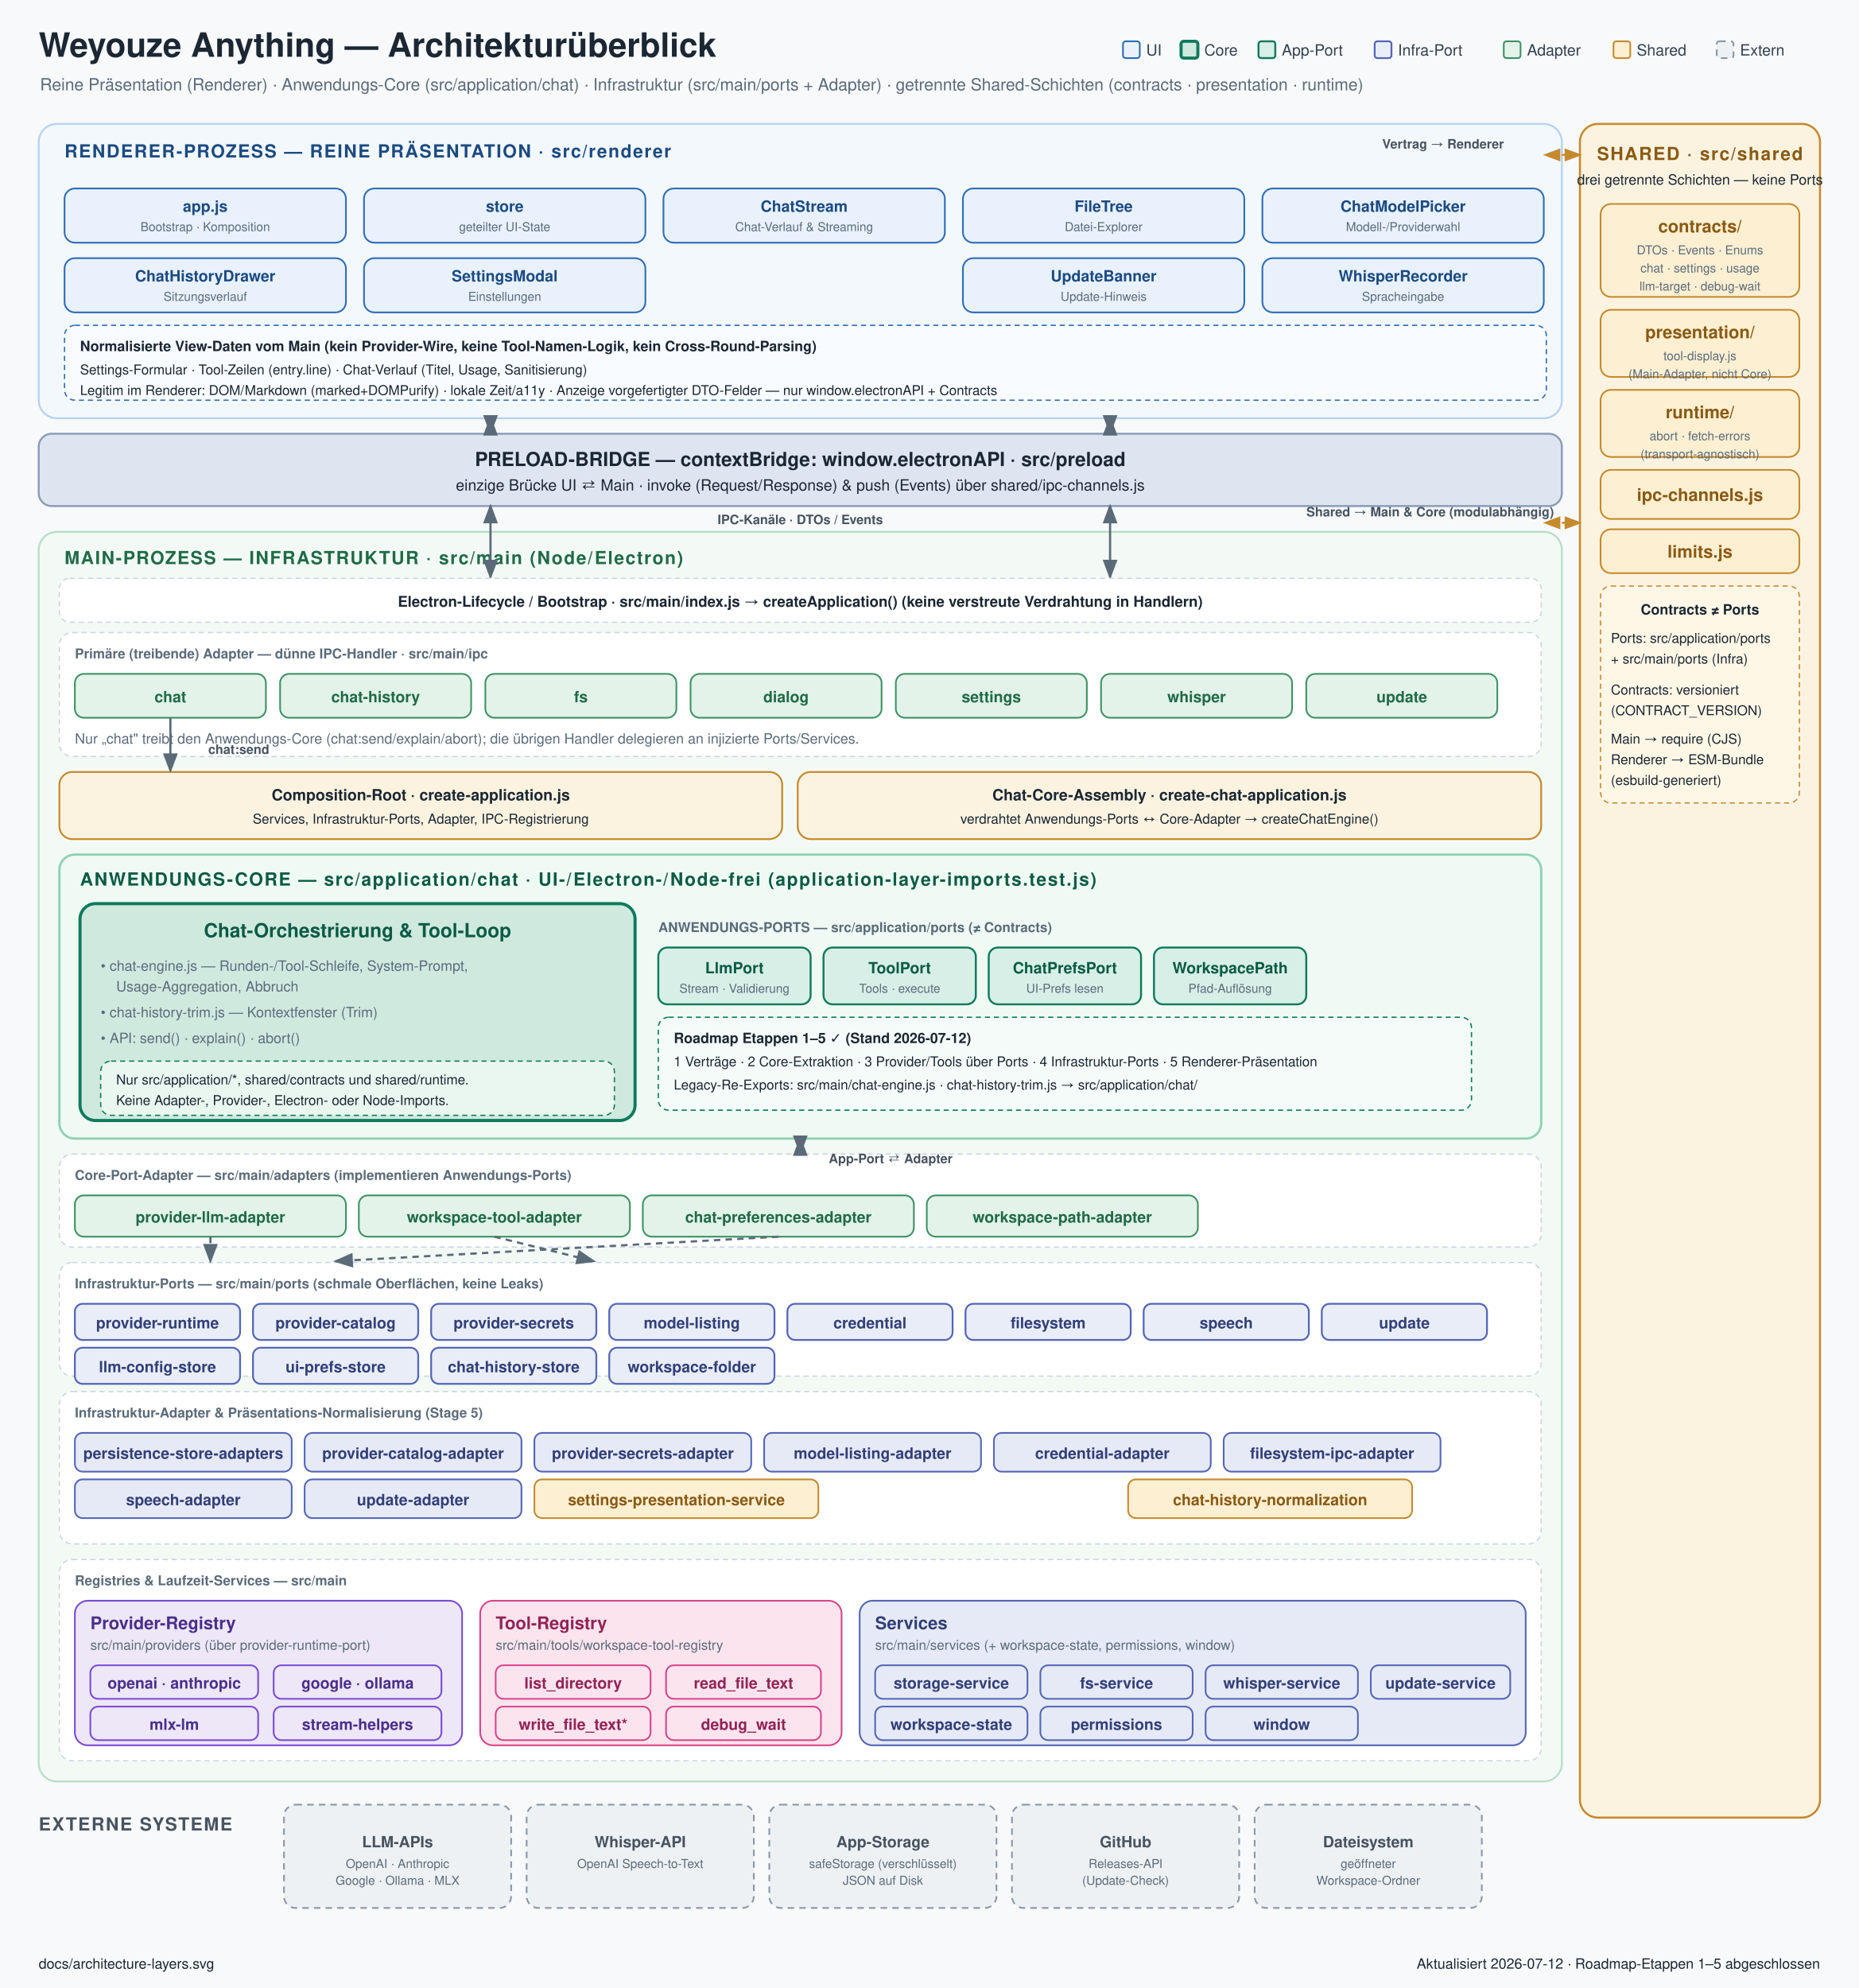
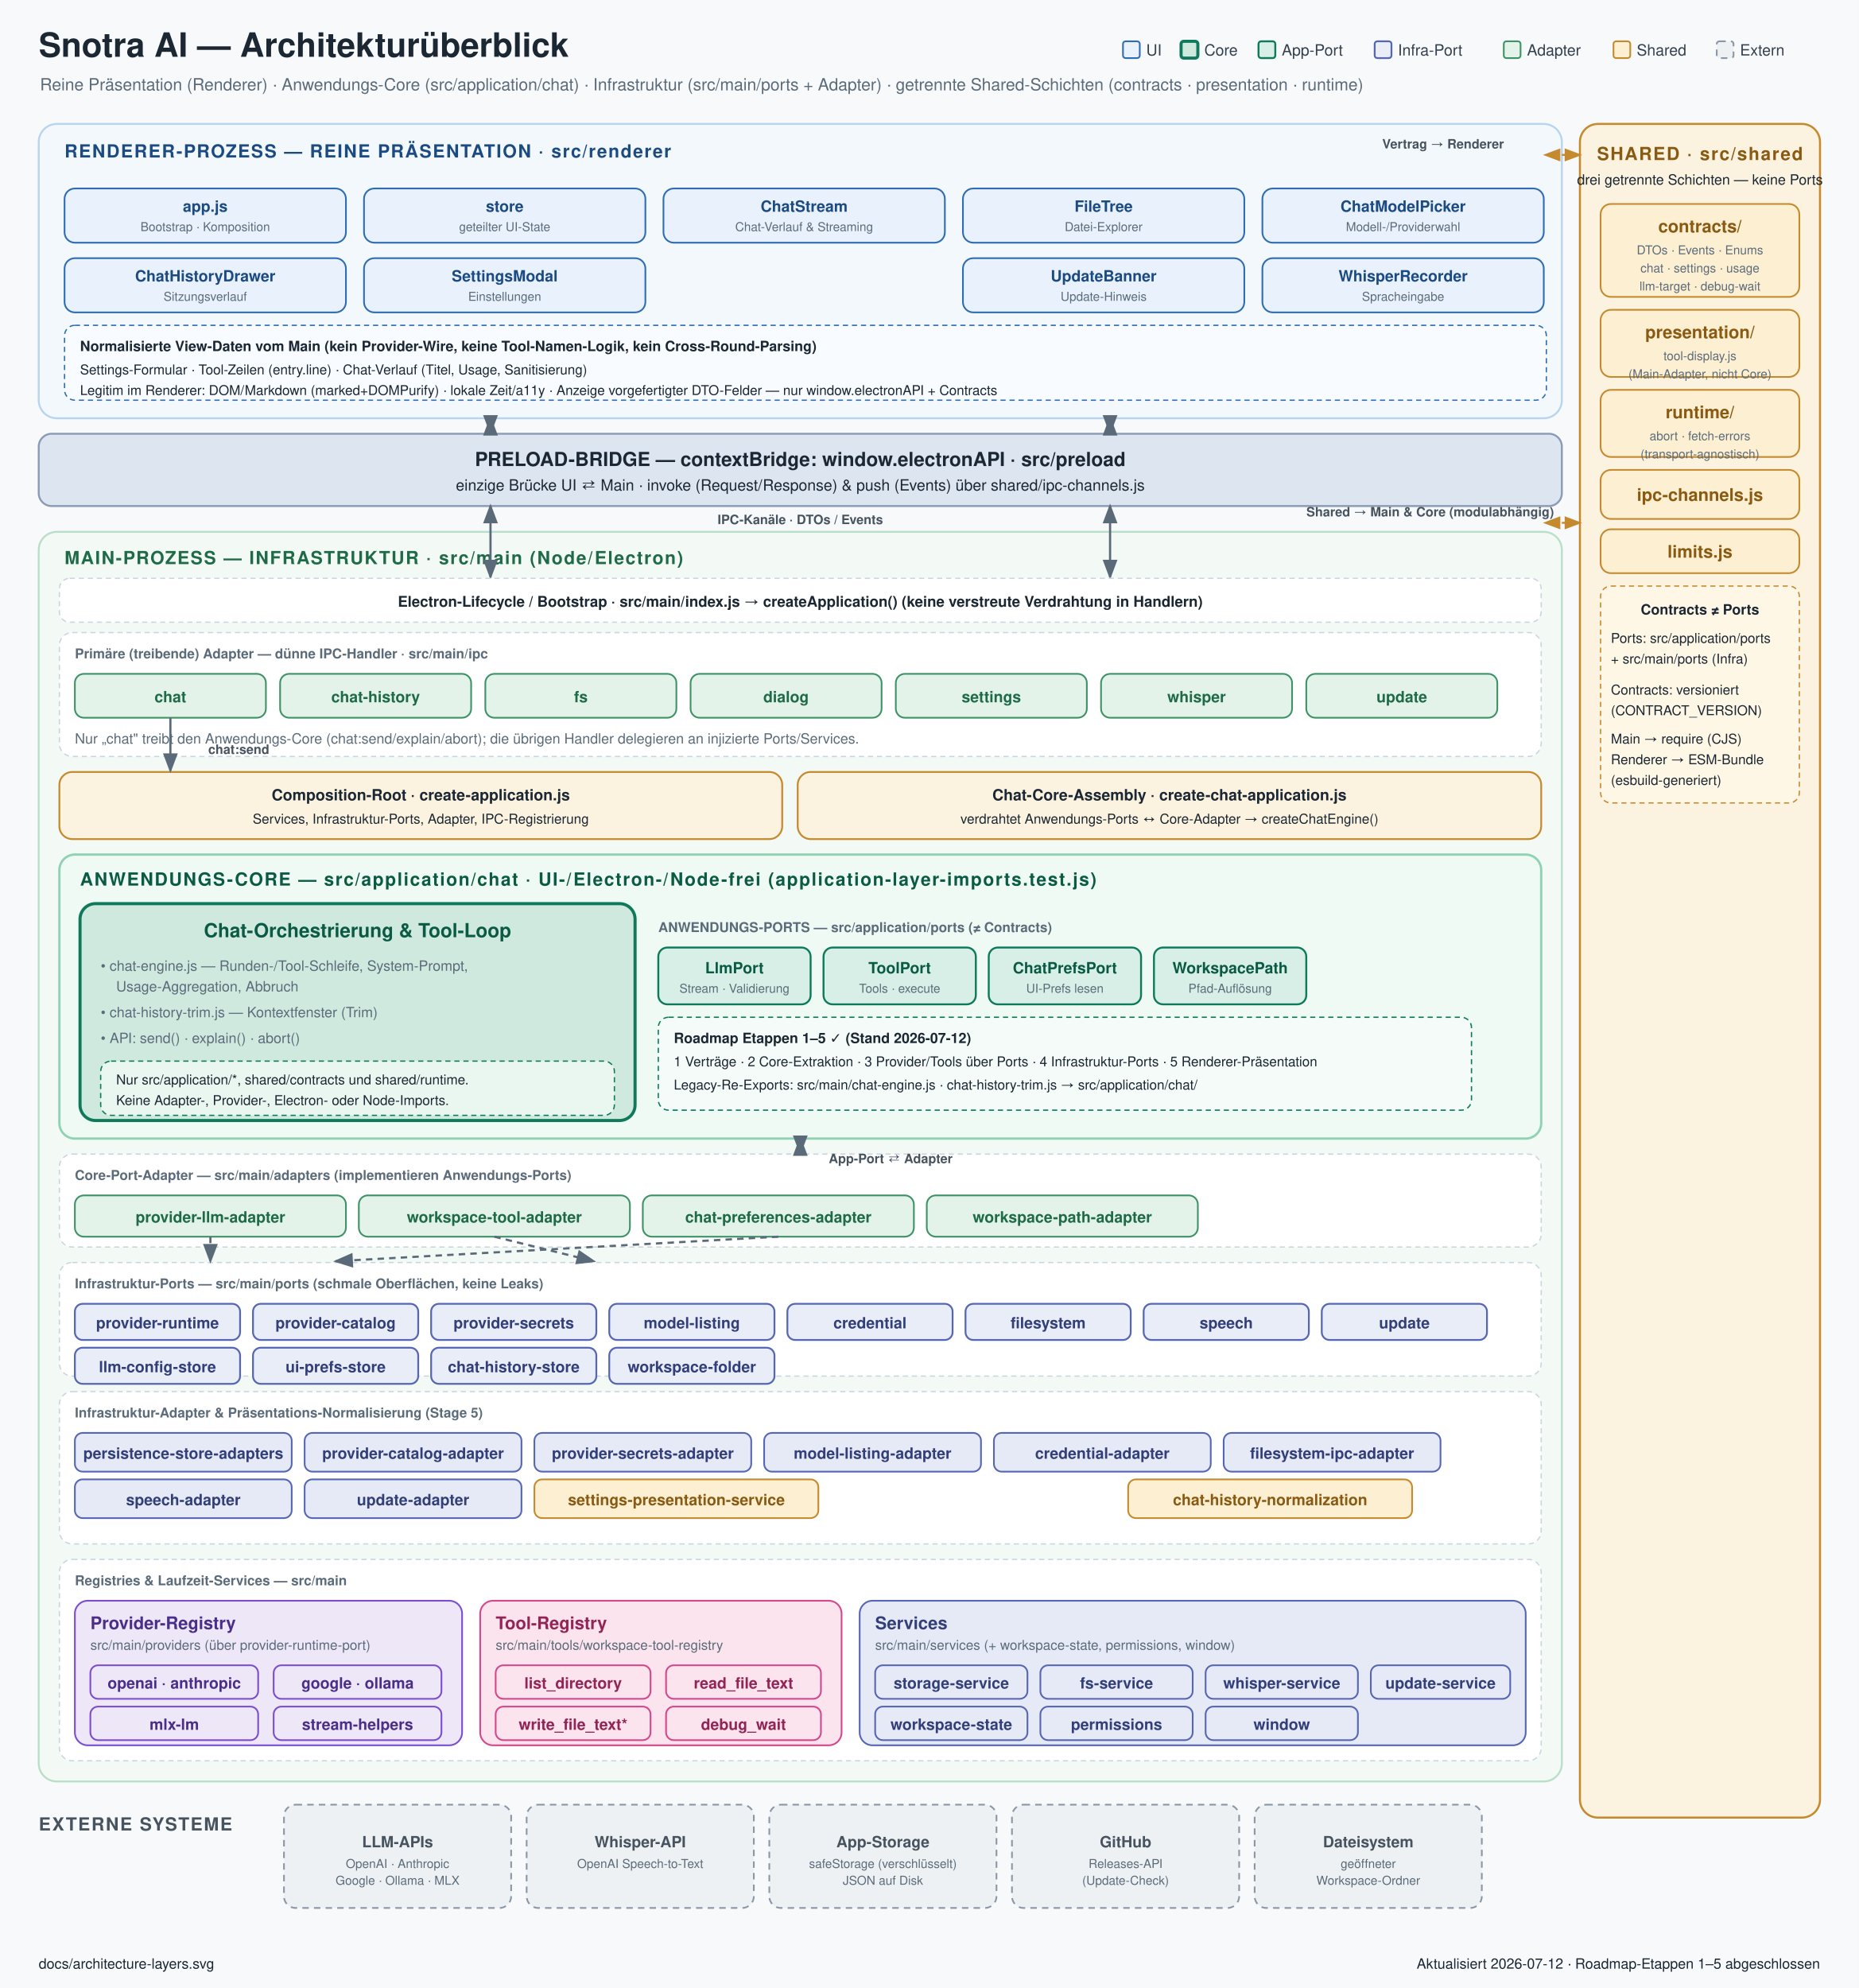
<svg xmlns="http://www.w3.org/2000/svg" viewBox="0 0 1440 1540" width="1440" height="1540" role="img" aria-labelledby="title desc" font-family="'Segoe UI', Helvetica, Arial, sans-serif">
  <defs>
    <marker id="ah" viewBox="0 0 8 6" markerWidth="9" markerHeight="7" refX="7" refY="3" orient="auto-start-reverse">
      <path d="M0,0 L8,3 L0,6 Z" fill="#5a6a78" />
    </marker>
    <marker id="ahc" viewBox="0 0 8 6" markerWidth="9" markerHeight="7" refX="7" refY="3" orient="auto-start-reverse">
      <path d="M0,0 L8,3 L0,6 Z" fill="#c68a2e" />
    </marker>
    <style>
      text{fill:#1b2733}
      .t-title{font-size:26px;font-weight:700}
      .t-sub{font-size:13px;fill:#5b6b7a}
      .zlabel{font-size:14px;font-weight:700;letter-spacing:1px}
      .btitle{font-size:13.5px;font-weight:700}
      .bsub{font-size:10.5px;fill:#5b6b7a}
      .chip{font-size:12px;font-weight:600;text-anchor:middle}
      .chipsub{font-size:9.5px;fill:#5b6b7a;text-anchor:middle}
      .note{font-size:11px;fill:#5b6b7a}
      .arrlbl{font-size:10px;fill:#47535f;font-weight:600;text-anchor:middle}
      .legend{font-size:12px;fill:#33414f}
      .tt-ui{fill:#1c4b82}.tt-hand{fill:#1f6b47}.tt-prov{fill:#4b2e8a}
      .tt-tool{fill:#922456}.tt-svc{fill:#333f78}.tt-ext{fill:#47535f}
      .tt-core{fill:#0b5b44}.tt-contract{fill:#8a5a12}
      rect.ui{fill:#e8f1fc;stroke:#2f6db3;stroke-width:1.3}
      rect.hand{fill:#e3f3e9;stroke:#3e9266;stroke-width:1.3}
      rect.prov{fill:#ede7f8;stroke:#7c4dd1;stroke-width:1.3}
      rect.tool{fill:#fbe4ee;stroke:#d5478a;stroke-width:1.3}
      rect.svc{fill:#e6eaf6;stroke:#5566b5;stroke-width:1.3}
      rect.ext{fill:#eef1f4;stroke:#8a97a6;stroke-width:1.3;stroke-dasharray:5 4}
      rect.core{fill:#cfe9df;stroke:#0e7a5b;stroke-width:2.4}
      rect.port{fill:#d7efe6;stroke:#0e7a5b;stroke-width:1.5}
      rect.iport{fill:#e8edf8;stroke:#5566b5;stroke-width:1.4}
      rect.contract{fill:#fcefd2;stroke:#c68a2e;stroke-width:1.3}
      rect.zone-ui{fill:#f3f8fd;stroke:#b8d4ee;stroke-width:1.5}
      rect.zone-core{fill:#effaf4;stroke:#8fd2b4;stroke-width:1.8}
      rect.zone-main{fill:#f3faf5;stroke:#badfc8;stroke-width:1.5}
      rect.subbox{fill:#ffffff;stroke:#cbd5e0;stroke-width:1;stroke-dasharray:4 3}
      rect.preload{fill:#dde5f0;stroke:#8a9bb5;stroke-width:1.5}
      rect.comp{fill:#fbf3e0;stroke:#c68a2e;stroke-width:1.4}
      rect.spine{fill:#fbf3e0;stroke:#c68a2e;stroke-width:1.6}
      .flow{stroke:#5a6a78;stroke-width:1.7;fill:none}
      .cflow{stroke:#c68a2e;stroke-width:1.5;fill:none;stroke-dasharray:5 4}
    </style>
  </defs>
  <rect x="0" y="0" width="1440" height="1540" fill="#f7f9fb" />
-   <text class="t-title" x="30" y="44">Weyouze Anything — Architekturüberblick</text>
+   <text class="t-title" x="30" y="44">Snotra AI — Architekturüberblick</text>
  <text class="t-sub" x="31" y="70">Reine Präsentation (Renderer) · Anwendungs-Core (src/application/chat) · Infrastruktur (src/main/ports + Adapter) · getrennte Shared-Schichten (contracts · presentation · runtime)</text>
  <g>
    <rect class="ui" x="870" y="32" width="13" height="13" rx="2" />
    <text class="legend" x="888" y="43">UI</text>
    <rect class="core" x="915" y="32" width="13" height="13" rx="2" />
    <text class="legend" x="933" y="43">Core</text>
    <rect class="port" x="975" y="32" width="13" height="13" rx="2" />
    <text class="legend" x="993" y="43">App-Port</text>
    <rect class="iport" x="1065" y="32" width="13" height="13" rx="2" />
    <text class="legend" x="1083" y="43">Infra-Port</text>
    <rect class="hand" x="1165" y="32" width="13" height="13" rx="2" />
    <text class="legend" x="1183" y="43">Adapter</text>
    <rect class="contract" x="1250" y="32" width="13" height="13" rx="2" />
    <text class="legend" x="1268" y="43">Shared</text>
    <rect class="ext" x="1330" y="32" width="13" height="13" rx="2" />
    <text class="legend" x="1348" y="43">Extern</text>
  </g>
  <rect class="zone-ui" x="30" y="96" width="1180" height="228" rx="14" />
  <text class="zlabel tt-ui" x="50" y="122">RENDERER-PROZESS — REINE PRÄSENTATION · src/renderer</text>
  <g>
    <rect class="ui" x="50" y="146" width="218" height="42" rx="8" />
    <text class="chip tt-ui" x="159" y="164">app.js</text>
    <text class="chipsub" x="159" y="179">Bootstrap · Komposition</text>
    <rect class="ui" x="282" y="146" width="218" height="42" rx="8" />
    <text class="chip tt-ui" x="391" y="164">store</text>
    <text class="chipsub" x="391" y="179">geteilter UI-State</text>
    <rect class="ui" x="514" y="146" width="218" height="42" rx="8" />
    <text class="chip tt-ui" x="623" y="164">ChatStream</text>
    <text class="chipsub" x="623" y="179">Chat-Verlauf &amp; Streaming</text>
    <rect class="ui" x="746" y="146" width="218" height="42" rx="8" />
    <text class="chip tt-ui" x="855" y="164">FileTree</text>
    <text class="chipsub" x="855" y="179">Datei-Explorer</text>
    <rect class="ui" x="978" y="146" width="218" height="42" rx="8" />
    <text class="chip tt-ui" x="1087" y="164">ChatModelPicker</text>
    <text class="chipsub" x="1087" y="179">Modell-/Providerwahl</text>
  </g>
  <g>
    <rect class="ui" x="50" y="200" width="218" height="42" rx="8" />
    <text class="chip tt-ui" x="159" y="218">ChatHistoryDrawer</text>
    <text class="chipsub" x="159" y="233">Sitzungsverlauf</text>
    <rect class="ui" x="282" y="200" width="218" height="42" rx="8" />
    <text class="chip tt-ui" x="391" y="218">SettingsModal</text>
    <text class="chipsub" x="391" y="233">Einstellungen</text>
    <rect class="ui" x="746" y="200" width="218" height="42" rx="8" />
    <text class="chip tt-ui" x="855" y="218">UpdateBanner</text>
    <text class="chipsub" x="855" y="233">Update-Hinweis</text>
    <rect class="ui" x="978" y="200" width="218" height="42" rx="8" />
    <text class="chip tt-ui" x="1087" y="218">WhisperRecorder</text>
    <text class="chipsub" x="1087" y="233">Spracheingabe</text>
  </g>
  <rect x="50" y="252" width="1148" height="58" rx="8" fill="#f8fbff" stroke="#2f6db3" stroke-width="1" stroke-dasharray="4 3" />
  <text x="62" y="272" font-size="11" font-weight="700" fill="#1c4b82">Normalisierte View-Daten vom Main (kein Provider-Wire, keine Tool-Namen-Logik, kein Cross-Round-Parsing)</text>
  <text x="62" y="290" font-size="10.5" fill="#475569">Settings-Formular · Tool-Zeilen (entry.line) · Chat-Verlauf (Titel, Usage, Sanitisierung)</text>
  <text x="62" y="306" font-size="10.5" fill="#475569">Legitim im Renderer: DOM/Markdown (marked+DOMPurify) · lokale Zeit/a11y · Anzeige vorgefertigter DTO-Felder — nur window.electronAPI + Contracts</text>
  <rect class="preload" x="30" y="336" width="1180" height="56" rx="10" />
  <text x="620" y="361" text-anchor="middle" font-size="15" font-weight="700" fill="#1e2b3d">PRELOAD-BRIDGE — contextBridge: window.electronAPI · src/preload</text>
  <text x="620" y="380" text-anchor="middle" font-size="12" fill="#475569">einzige Brücke UI ⇄ Main · invoke (Request/Response) &amp; push (Events) über shared/ipc-channels.js</text>
  <line class="flow" x1="380" y1="324" x2="380" y2="335" marker-end="url(#ah)" marker-start="url(#ah)" />
  <line class="flow" x1="860" y1="324" x2="860" y2="335" marker-end="url(#ah)" marker-start="url(#ah)" />
  <rect class="zone-main" x="30" y="412" width="1180" height="968" rx="14" />
  <text class="zlabel tt-hand" x="50" y="437">MAIN-PROZESS — INFRASTRUKTUR · src/main (Node/Electron)</text>
  <line class="flow" x1="380" y1="392" x2="380" y2="447" marker-end="url(#ah)" marker-start="url(#ah)" />
  <line class="flow" x1="860" y1="392" x2="860" y2="447" marker-end="url(#ah)" marker-start="url(#ah)" />
  <text class="arrlbl" x="620" y="406">IPC-Kanäle · DTOs / Events</text>
  <rect class="subbox" x="46" y="448" width="1148" height="34" rx="8" />
  <text x="620" y="470" text-anchor="middle" font-size="11.5" font-weight="700" fill="#47535f">Electron-Lifecycle / Bootstrap · src/main/index.js → createApplication() (keine verstreute Verdrahtung in Handlern)</text>
  <rect class="subbox" x="46" y="490" width="1148" height="96" rx="10" />
  <text class="bsub" x="58" y="510" font-weight="700" fill="#1f6b47">Primäre (treibende) Adapter — dünne IPC-Handler · src/main/ipc</text>
  <g>
    <rect class="hand" x="58" y="522" width="148" height="34" rx="7" />
    <text class="chip tt-hand" x="132" y="544">chat</text>
    <rect class="hand" x="217" y="522" width="148" height="34" rx="7" />
    <text class="chip tt-hand" x="291" y="544">chat-history</text>
    <rect class="hand" x="376" y="522" width="148" height="34" rx="7" />
    <text class="chip tt-hand" x="450" y="544">fs</text>
    <rect class="hand" x="535" y="522" width="148" height="34" rx="7" />
    <text class="chip tt-hand" x="609" y="544">dialog</text>
    <rect class="hand" x="694" y="522" width="148" height="34" rx="7" />
    <text class="chip tt-hand" x="768" y="544">settings</text>
    <rect class="hand" x="853" y="522" width="148" height="34" rx="7" />
    <text class="chip tt-hand" x="927" y="544">whisper</text>
    <rect class="hand" x="1012" y="522" width="148" height="34" rx="7" />
    <text class="chip tt-hand" x="1086" y="544">update</text>
  </g>
  <text class="note" x="58" y="576">Nur „chat" treibt den Anwendungs-Core (chat:send/explain/abort); die übrigen Handler delegieren an injizierte Ports/Services.</text>
  <rect class="comp" x="46" y="598" width="560" height="52" rx="10" />
  <text x="326" y="620" text-anchor="middle" font-size="12" font-weight="700" fill="#8a5a12">Composition-Root · create-application.js</text>
  <text x="326" y="638" text-anchor="middle" font-size="10.5" fill="#8a5a12">Services, Infrastruktur-Ports, Adapter, IPC-Registrierung</text>
  <rect class="comp" x="618" y="598" width="576" height="52" rx="10" />
  <text x="906" y="620" text-anchor="middle" font-size="12" font-weight="700" fill="#8a5a12">Chat-Core-Assembly · create-chat-application.js</text>
  <text x="906" y="638" text-anchor="middle" font-size="10.5" fill="#8a5a12">verdrahtet Anwendungs-Ports ↔ Core-Adapter → createChatEngine()</text>
  <line class="flow" x1="132" y1="556" x2="132" y2="597" marker-end="url(#ah)" />
  <text class="arrlbl" x="185" y="584">chat:send</text>
  <rect class="zone-core" x="46" y="662" width="1148" height="220" rx="12" />
  <text class="zlabel tt-core" x="62" y="686">ANWENDUNGS-CORE — src/application/chat · UI-/Electron-/Node-frei (application-layer-imports.test.js)</text>
  <rect class="core" x="62" y="700" width="430" height="168" rx="12" />
  <text x="277" y="726" text-anchor="middle" font-size="15" font-weight="700" class="tt-core">Chat-Orchestrierung &amp; Tool-Loop</text>
  <text class="note" x="78" y="752" fill="#204b3d">• chat-engine.js — Runden-/Tool-Schleife, System-Prompt,</text>
  <text class="note" x="90" y="768" fill="#204b3d">Usage-Aggregation, Abbruch</text>
  <text class="note" x="78" y="788" fill="#204b3d">• chat-history-trim.js — Kontextfenster (Trim)</text>
  <text class="note" x="78" y="808" fill="#204b3d">• API: send() · explain() · abort()</text>
  <rect x="78" y="822" width="398" height="42" rx="8" fill="#eaf7f0" stroke="#0e7a5b" stroke-width="1" stroke-dasharray="4 3" />
  <text x="90" y="840" font-size="10.5" fill="#356b58">Nur src/application/*, shared/contracts und shared/runtime.</text>
  <text x="90" y="856" font-size="10.5" fill="#356b58">Keine Adapter-, Provider-, Electron- oder Node-Imports.</text>
  <text class="bsub" x="510" y="722" font-weight="700" fill="#0b5b44">ANWENDUNGS-PORTS — src/application/ports (≠ Contracts)</text>
  <g>
    <rect class="port" x="510" y="734" width="118" height="44" rx="7" />
    <text class="chip tt-core" x="569" y="754">LlmPort</text>
    <text class="chipsub" x="569" y="769">Stream · Validierung</text>
    <rect class="port" x="638" y="734" width="118" height="44" rx="7" />
    <text class="chip tt-core" x="697" y="754">ToolPort</text>
    <text class="chipsub" x="697" y="769">Tools · execute</text>
    <rect class="port" x="766" y="734" width="118" height="44" rx="7" />
    <text class="chip tt-core" x="825" y="754">ChatPrefsPort</text>
    <text class="chipsub" x="825" y="769">UI-Prefs lesen</text>
    <rect class="port" x="894" y="734" width="118" height="44" rx="7" />
    <text class="chip tt-core" x="953" y="754">WorkspacePath</text>
    <text class="chipsub" x="953" y="769">Pfad-Auflösung</text>
  </g>
  <rect x="510" y="788" width="630" height="72" rx="8" fill="#f4fbf8" stroke="#0e7a5b" stroke-width="1" stroke-dasharray="4 3" />
  <text x="522" y="808" font-size="11" font-weight="700" fill="#0b5b44">Roadmap Etappen 1–5 ✓ (Stand 2026-07-12)</text>
  <text x="522" y="826" font-size="10.5" fill="#356b58">1 Verträge · 2 Core-Extraktion · 3 Provider/Tools über Ports · 4 Infrastruktur-Ports · 5 Renderer-Präsentation</text>
  <text x="522" y="844" font-size="10.5" fill="#356b58">Legacy-Re-Exports: src/main/chat-engine.js · chat-history-trim.js → src/application/chat/</text>
  <rect class="subbox" x="46" y="894" width="1148" height="72" rx="10" />
  <text class="bsub" x="58" y="914" font-weight="700" fill="#1f6b47">Core-Port-Adapter — src/main/adapters (implementieren Anwendungs-Ports)</text>
  <g>
    <rect class="hand" x="58" y="926" width="210" height="32" rx="7" />
    <text class="chip tt-hand" x="163" y="947">provider-llm-adapter</text>
    <rect class="hand" x="278" y="926" width="210" height="32" rx="7" />
    <text class="chip tt-hand" x="383" y="947">workspace-tool-adapter</text>
    <rect class="hand" x="498" y="926" width="210" height="32" rx="7" />
    <text class="chip tt-hand" x="603" y="947">chat-preferences-adapter</text>
    <rect class="hand" x="718" y="926" width="210" height="32" rx="7" />
    <text class="chip tt-hand" x="823" y="947">workspace-path-adapter</text>
  </g>
  <line class="flow" x1="620" y1="882" x2="620" y2="893" marker-end="url(#ah)" marker-start="url(#ah)" />
  <text class="arrlbl" x="690" y="901">App-Port ⇄ Adapter</text>
  <rect class="subbox" x="46" y="978" width="1148" height="88" rx="10" />
  <text class="bsub" x="58" y="998" font-weight="700" fill="#333f78">Infrastruktur-Ports — src/main/ports (schmale Oberflächen, keine Leaks)</text>
  <g>
    <rect class="iport" x="58" y="1010" width="128" height="28" rx="6" />
    <text class="chip tt-svc" x="122" y="1029">provider-runtime</text>
    <rect class="iport" x="196" y="1010" width="128" height="28" rx="6" />
    <text class="chip tt-svc" x="260" y="1029">provider-catalog</text>
    <rect class="iport" x="334" y="1010" width="128" height="28" rx="6" />
    <text class="chip tt-svc" x="398" y="1029">provider-secrets</text>
    <rect class="iport" x="472" y="1010" width="128" height="28" rx="6" />
    <text class="chip tt-svc" x="536" y="1029">model-listing</text>
    <rect class="iport" x="610" y="1010" width="128" height="28" rx="6" />
    <text class="chip tt-svc" x="674" y="1029">credential</text>
    <rect class="iport" x="748" y="1010" width="128" height="28" rx="6" />
    <text class="chip tt-svc" x="812" y="1029">filesystem</text>
    <rect class="iport" x="886" y="1010" width="128" height="28" rx="6" />
    <text class="chip tt-svc" x="950" y="1029">speech</text>
    <rect class="iport" x="1024" y="1010" width="128" height="28" rx="6" />
    <text class="chip tt-svc" x="1088" y="1029">update</text>
  </g>
  <g>
    <rect class="iport" x="58" y="1044" width="128" height="28" rx="6" />
    <text class="chip tt-svc" x="122" y="1063">llm-config-store</text>
    <rect class="iport" x="196" y="1044" width="128" height="28" rx="6" />
    <text class="chip tt-svc" x="260" y="1063">ui-prefs-store</text>
    <rect class="iport" x="334" y="1044" width="128" height="28" rx="6" />
    <text class="chip tt-svc" x="398" y="1063">chat-history-store</text>
    <rect class="iport" x="472" y="1044" width="128" height="28" rx="6" />
    <text class="chip tt-svc" x="536" y="1063">workspace-folder</text>
  </g>
  <rect class="subbox" x="46" y="1078" width="1148" height="118" rx="10" />
  <text class="bsub" x="58" y="1098" font-weight="700" fill="#333f78">Infrastruktur-Adapter &amp; Präsentations-Normalisierung (Stage 5)</text>
  <g>
    <rect class="svc" x="58" y="1110" width="168" height="30" rx="6" />
    <text class="chip tt-svc" x="142" y="1130">persistence-store-adapters</text>
    <rect class="svc" x="236" y="1110" width="168" height="30" rx="6" />
    <text class="chip tt-svc" x="320" y="1130">provider-catalog-adapter</text>
    <rect class="svc" x="414" y="1110" width="168" height="30" rx="6" />
    <text class="chip tt-svc" x="498" y="1130">provider-secrets-adapter</text>
    <rect class="svc" x="592" y="1110" width="168" height="30" rx="6" />
    <text class="chip tt-svc" x="676" y="1130">model-listing-adapter</text>
    <rect class="svc" x="770" y="1110" width="168" height="30" rx="6" />
    <text class="chip tt-svc" x="854" y="1130">credential-adapter</text>
    <rect class="svc" x="948" y="1110" width="168" height="30" rx="6" />
    <text class="chip tt-svc" x="1032" y="1130">filesystem-ipc-adapter</text>
  </g>
  <g>
    <rect class="svc" x="58" y="1146" width="168" height="30" rx="6" />
    <text class="chip tt-svc" x="142" y="1166">speech-adapter</text>
    <rect class="svc" x="236" y="1146" width="168" height="30" rx="6" />
    <text class="chip tt-svc" x="320" y="1166">update-adapter</text>
    <rect class="contract" x="414" y="1146" width="220" height="30" rx="6" />
    <text class="chip tt-contract" x="524" y="1166">settings-presentation-service</text>
    <rect class="contract" x="874" y="1146" width="220" height="30" rx="6" />
    <text class="chip tt-contract" x="984" y="1166">chat-history-normalization</text>
  </g>
  <rect class="subbox" x="46" y="1208" width="1148" height="156" rx="10" />
  <text class="bsub" x="58" y="1228" font-weight="700" fill="#333f78">Registries &amp; Laufzeit-Services — src/main</text>
  <rect class="prov" x="58" y="1240" width="300" height="112" rx="10" fill="#f6f2fd" />
  <text class="btitle tt-prov" x="70" y="1262">Provider-Registry</text>
  <text class="bsub" x="70" y="1278">src/main/providers (über provider-runtime-port)</text>
  <g>
    <rect class="prov" x="70" y="1290" width="130" height="26" rx="6" />
    <text class="chip tt-prov" x="135" y="1308">openai · anthropic</text>
    <rect class="prov" x="212" y="1290" width="130" height="26" rx="6" />
    <text class="chip tt-prov" x="277" y="1308">google · ollama</text>
    <rect class="prov" x="70" y="1322" width="130" height="26" rx="6" />
    <text class="chip tt-prov" x="135" y="1340">mlx-lm</text>
    <rect class="prov" x="212" y="1322" width="130" height="26" rx="6" />
    <text class="chip tt-prov" x="277" y="1340">stream-helpers</text>
  </g>
  <rect class="tool" x="372" y="1240" width="280" height="112" rx="10" fill="#fdf1f6" />
  <text class="btitle tt-tool" x="384" y="1262">Tool-Registry</text>
  <text class="bsub" x="384" y="1278">src/main/tools/workspace-tool-registry</text>
  <g>
    <rect class="tool" x="384" y="1290" width="120" height="26" rx="6" />
    <text class="chip tt-tool" x="444" y="1308">list_directory</text>
    <rect class="tool" x="516" y="1290" width="120" height="26" rx="6" />
    <text class="chip tt-tool" x="576" y="1308">read_file_text</text>
    <rect class="tool" x="384" y="1322" width="120" height="26" rx="6" />
    <text class="chip tt-tool" x="444" y="1340">write_file_text*</text>
    <rect class="tool" x="516" y="1322" width="120" height="26" rx="6" />
    <text class="chip tt-tool" x="576" y="1340">debug_wait</text>
  </g>
  <rect class="svc" x="666" y="1240" width="516" height="112" rx="10" fill="#eef1f8" />
  <text class="btitle tt-svc" x="678" y="1262">Services</text>
  <text class="bsub" x="678" y="1278">src/main/services (+ workspace-state, permissions, window)</text>
  <g>
    <rect class="svc" x="678" y="1290" width="118" height="26" rx="6" />
    <text class="chip tt-svc" x="737" y="1308">storage-service</text>
    <rect class="svc" x="806" y="1290" width="118" height="26" rx="6" />
    <text class="chip tt-svc" x="865" y="1308">fs-service</text>
    <rect class="svc" x="934" y="1290" width="118" height="26" rx="6" />
    <text class="chip tt-svc" x="993" y="1308">whisper-service</text>
    <rect class="svc" x="1062" y="1290" width="108" height="26" rx="6" />
    <text class="chip tt-svc" x="1116" y="1308">update-service</text>
    <rect class="svc" x="678" y="1322" width="118" height="26" rx="6" />
    <text class="chip tt-svc" x="737" y="1340">workspace-state</text>
    <rect class="svc" x="806" y="1322" width="118" height="26" rx="6" />
    <text class="chip tt-svc" x="865" y="1340">permissions</text>
    <rect class="svc" x="934" y="1322" width="118" height="26" rx="6" />
    <text class="chip tt-svc" x="993" y="1340">window</text>
  </g>
  <line class="flow" x1="163" y1="958" x2="163" y2="977" marker-end="url(#ah)" stroke-dasharray="5 4" />
  <line class="flow" x1="383" y1="958" x2="460" y2="977" marker-end="url(#ah)" stroke-dasharray="5 4" />
  <line class="flow" x1="603" y1="958" x2="260" y2="977" marker-end="url(#ah)" stroke-dasharray="5 4" />
  <text class="zlabel tt-ext" x="30" y="1418">EXTERNE SYSTEME</text>
  <g>
    <rect class="ext" x="220" y="1398" width="176" height="80" rx="9" />
    <text class="chip tt-ext" x="308" y="1431">LLM-APIs</text>
    <text class="chipsub" x="308" y="1447">OpenAI · Anthropic</text>
    <text class="chipsub" x="308" y="1460">Google · Ollama · MLX</text>
    <rect class="ext" x="408" y="1398" width="176" height="80" rx="9" />
    <text class="chip tt-ext" x="496" y="1431">Whisper-API</text>
    <text class="chipsub" x="496" y="1447">OpenAI Speech-to-Text</text>
    <rect class="ext" x="596" y="1398" width="176" height="80" rx="9" />
    <text class="chip tt-ext" x="684" y="1431">App-Storage</text>
    <text class="chipsub" x="684" y="1447">safeStorage (verschlüsselt)</text>
    <text class="chipsub" x="684" y="1460">JSON auf Disk</text>
    <rect class="ext" x="784" y="1398" width="176" height="80" rx="9" />
    <text class="chip tt-ext" x="872" y="1431">GitHub</text>
    <text class="chipsub" x="872" y="1447">Releases-API</text>
    <text class="chipsub" x="872" y="1460">(Update-Check)</text>
    <rect class="ext" x="972" y="1398" width="176" height="80" rx="9" />
    <text class="chip tt-ext" x="1060" y="1431">Dateisystem</text>
    <text class="chipsub" x="1060" y="1447">geöffneter</text>
    <text class="chipsub" x="1060" y="1460">Workspace-Ordner</text>
  </g>
  <rect class="spine" x="1224" y="96" width="186" height="1312" rx="14" />
  <text x="1317" y="124" text-anchor="middle" class="zlabel tt-contract">SHARED · src/shared</text>
  <text x="1317" y="143" text-anchor="middle" font-size="11" fill="#8a5a12">drei getrennte Schichten — keine Ports</text>
  <rect class="contract" x="1240" y="158" width="154" height="72" rx="8" />
  <text class="btitle tt-contract" x="1317" y="180" text-anchor="middle">contracts/</text>
  <text class="chipsub" x="1317" y="197" fill="#8a5a12">DTOs · Events · Enums</text>
  <text class="chipsub" x="1317" y="211" fill="#8a5a12">chat · settings · usage</text>
  <text class="chipsub" x="1317" y="225" fill="#8a5a12">llm-target · debug-wait</text>
  <rect class="contract" x="1240" y="240" width="154" height="52" rx="8" fill="#fdf6e3" />
  <text class="btitle tt-contract" x="1317" y="262" text-anchor="middle">presentation/</text>
  <text class="chipsub" x="1317" y="279" fill="#8a5a12">tool-display.js</text>
  <text class="chipsub" x="1317" y="293" fill="#8a5a12">(Main-Adapter, nicht Core)</text>
  <rect class="contract" x="1240" y="302" width="154" height="52" rx="8" fill="#eef2ff" />
  <text class="btitle tt-contract" x="1317" y="324" text-anchor="middle">runtime/</text>
  <text class="chipsub" x="1317" y="341" fill="#8a5a12">abort · fetch-errors</text>
  <text class="chipsub" x="1317" y="355" fill="#8a5a12">(transport-agnostisch)</text>
  <rect class="contract" x="1240" y="364" width="154" height="38" rx="8" />
  <text class="btitle tt-contract" x="1317" y="388" text-anchor="middle">ipc-channels.js</text>
  <rect class="contract" x="1240" y="410" width="154" height="34" rx="8" />
  <text class="btitle tt-contract" x="1317" y="432" text-anchor="middle">limits.js</text>
  <rect x="1240" y="454" width="154" height="168" rx="8" fill="#fff7e6" stroke="#c68a2e" stroke-width="1" stroke-dasharray="4 3" />
  <text x="1317" y="476" text-anchor="middle" font-size="11" font-weight="700" fill="#8a5a12">Contracts ≠ Ports</text>
  <text x="1248" y="498" font-size="10.5" fill="#8a5a12">Ports: src/application/ports</text>
  <text x="1248" y="514" font-size="10.5" fill="#8a5a12">+ src/main/ports (Infra)</text>
  <text x="1248" y="538" font-size="10.5" fill="#8a5a12">Contracts: versioniert</text>
  <text x="1248" y="554" font-size="10.5" fill="#8a5a12">(CONTRACT_VERSION)</text>
  <text x="1248" y="576" font-size="10.5" fill="#8a5a12">Main → require (CJS)</text>
  <text x="1248" y="592" font-size="10.5" fill="#8a5a12">Renderer → ESM-Bundle</text>
  <text x="1248" y="608" font-size="10.5" fill="#8a5a12">(esbuild-generiert)</text>
  <line class="cflow" x1="1224" y1="120" x2="1197" y2="120" marker-end="url(#ahc)" marker-start="url(#ahc)" />
  <text class="arrlbl" x="1118" y="115" fill="#8a5a12">Vertrag → Renderer</text>
  <line class="cflow" x1="1224" y1="405" x2="1197" y2="405" marker-end="url(#ahc)" marker-start="url(#ahc)" />
  <text class="arrlbl" x="1108" y="400" fill="#8a5a12">Shared → Main &amp; Core (modulabhängig)</text>
  <text x="30" y="1525" font-size="11" fill="#8a97a6">docs/architecture-layers.svg</text>
  <text x="1410" y="1525" text-anchor="end" font-size="11" fill="#8a97a6">Aktualisiert 2026-07-12 · Roadmap-Etappen 1–5 abgeschlossen</text>
</svg>
